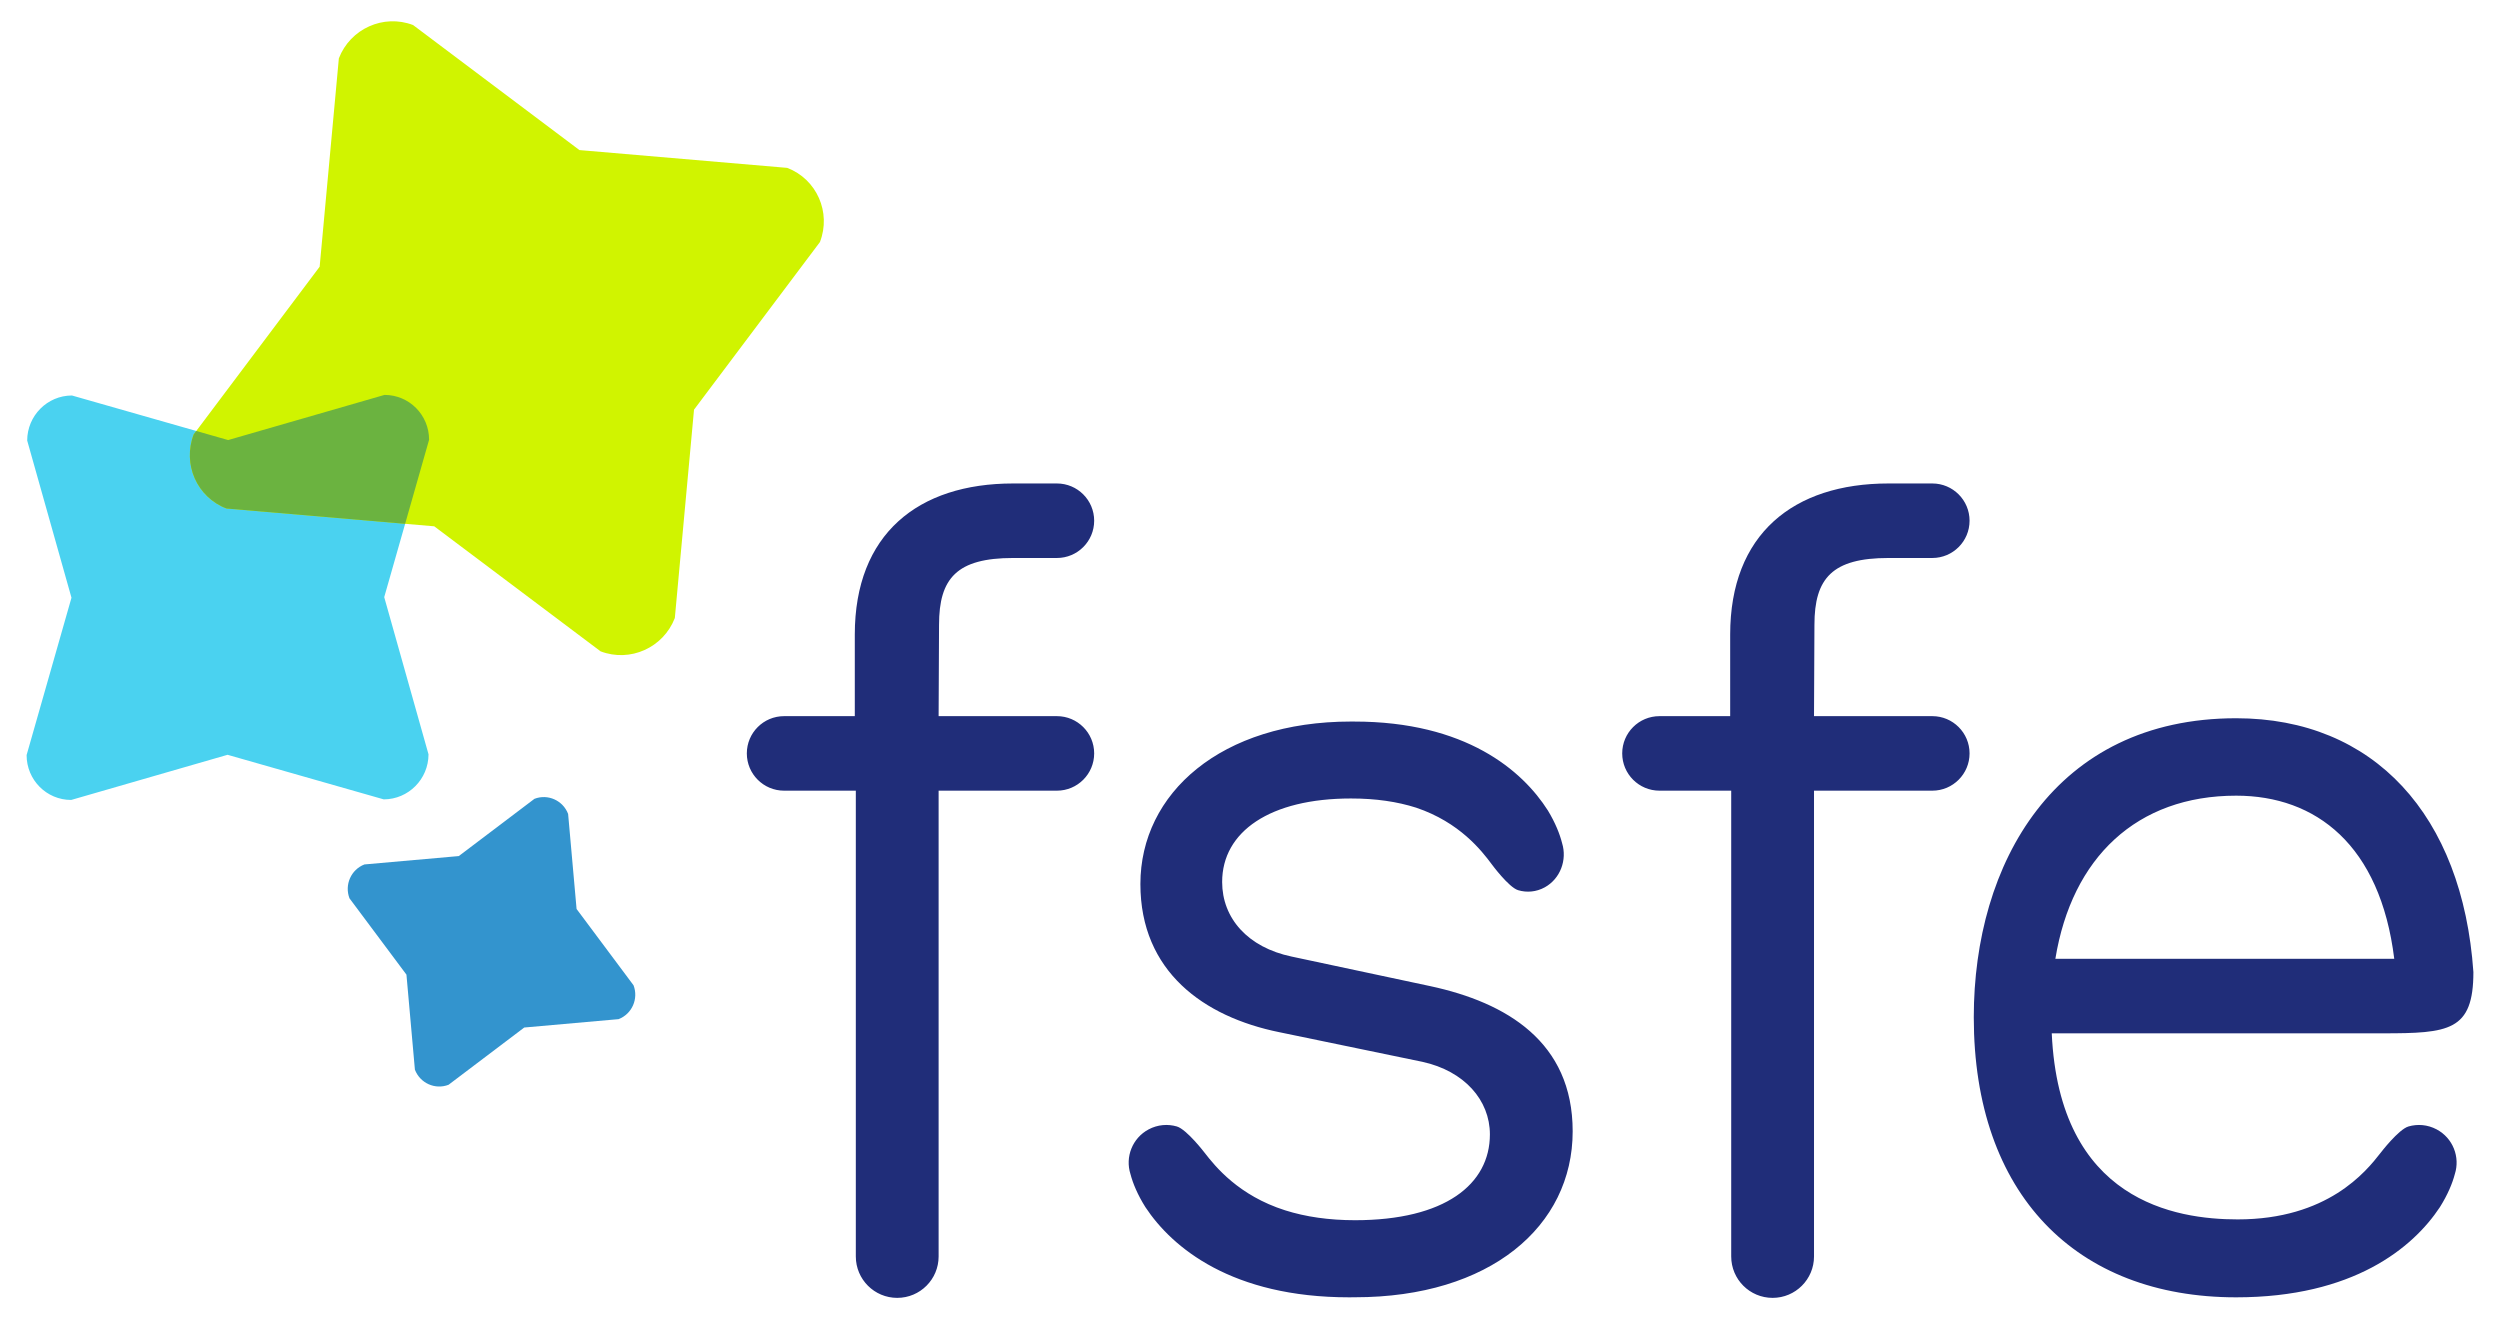
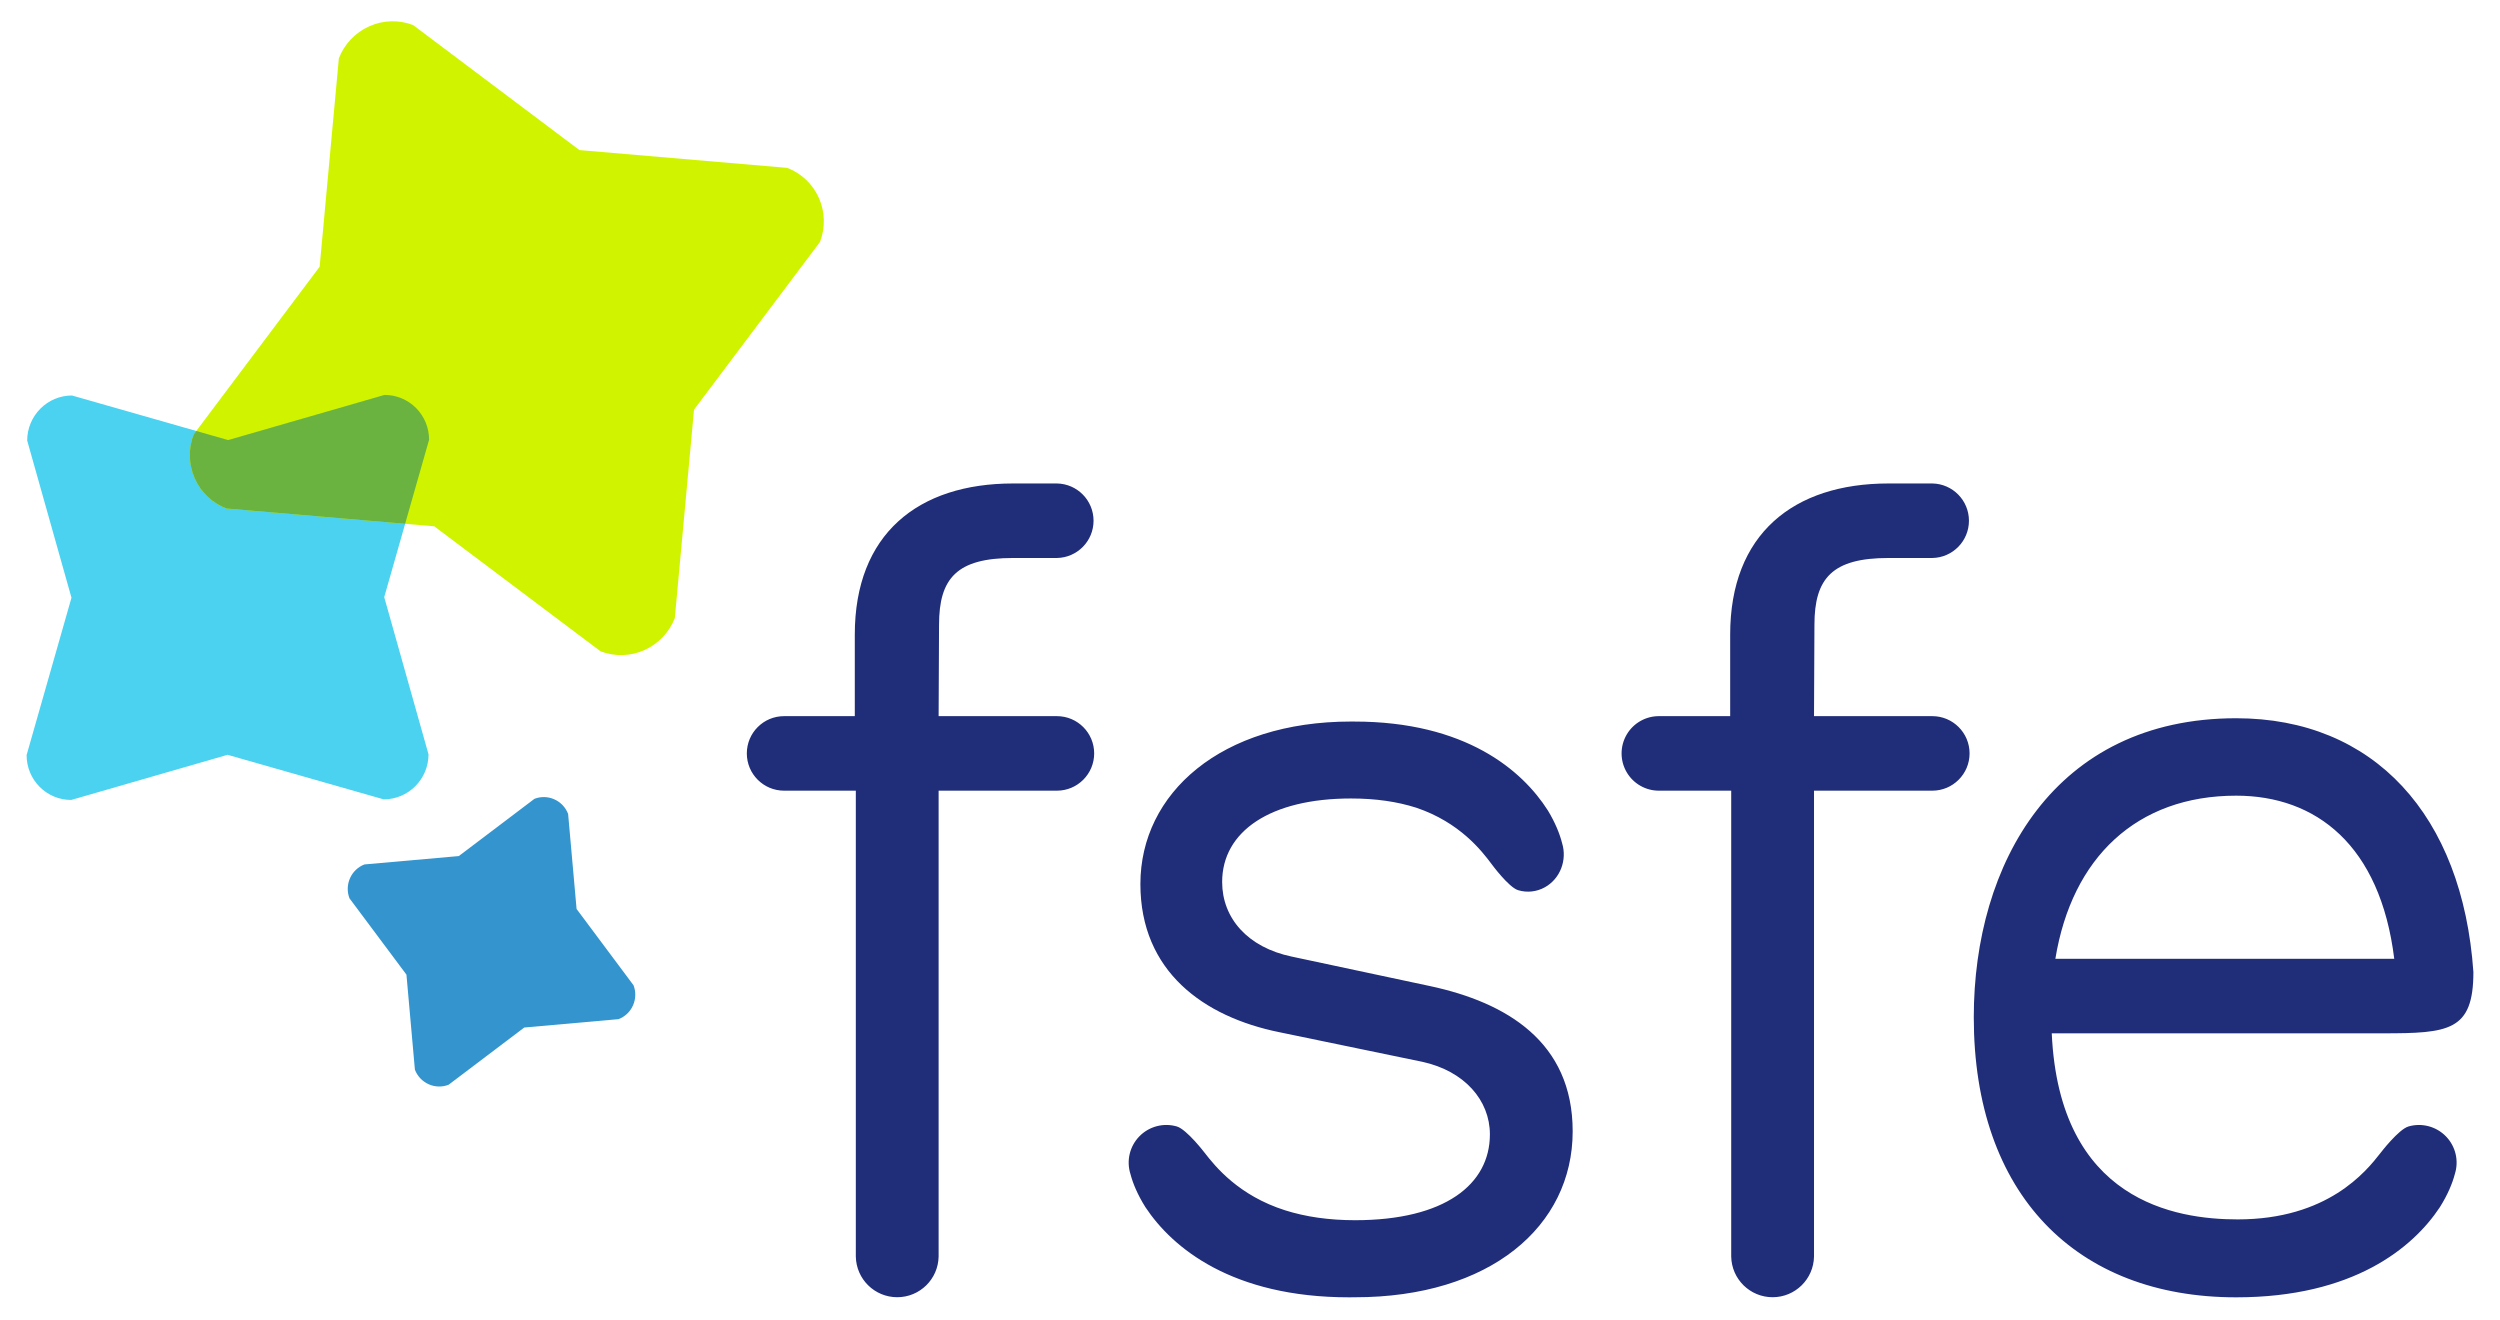
<svg xmlns="http://www.w3.org/2000/svg" style="isolation:isolate" viewBox="0 0 235 124">
+   <defs />
  <defs>
-     <clipPath id="_clipPath_XJXtKAXdw9h15tzcMOo2pDWrPlkp1tJM">
+     <clipPath id="a">
      <path d="M0 0h235v124H0z" />
    </clipPath>
  </defs>
-   <g clip-path="url(#_clipPath_XJXtKAXdw9h15tzcMOo2pDWrPlkp1tJM)">
-     <path fill="rgb(74,210,240)" d="M2.556 41.41c.002-1.167.474-2.224 1.235-2.99.761-.767 1.812-1.242 2.972-1.244l14.682 4.19 14.697-4.244c1.16-.002 2.209.469 2.968 1.232.758.764 1.226 1.819 1.224 2.986l-4.217 14.791 4.163 14.776c-.002 1.166-.474 2.224-1.236 2.99-.761.766-1.811 1.241-2.971 1.244l-14.682-4.19-14.698 4.244c-1.159.002-2.209-.469-2.967-1.232-.758-.764-1.227-1.819-1.225-2.987l4.218-14.79L2.556 41.41z" />
-     <path fill="rgb(208,244,0)" d="M31.852 5.486c.538-1.395 1.588-2.443 2.851-3.009 1.262-.568 2.738-.653 4.126-.123l15.638 11.754 19.53 1.672c1.389.53 2.427 1.575 2.984 2.837.557 1.261.632 2.739.094 4.134L65.238 38.508l-1.804 19.586c-.539 1.395-1.589 2.443-2.851 3.01-1.263.567-2.738.653-4.126.123L40.818 49.473l-19.53-1.672c-1.388-.53-2.427-1.575-2.984-2.837-.556-1.261-.631-2.739-.093-4.135l11.836-15.756 1.805-19.587z" />
-     <path fill="rgb(51,148,206)" d="M32.851 84.441c-.242-.635-.206-1.31.048-1.886.254-.576.727-1.054 1.358-1.298l8.868-.786 7.114-5.382c.631-.244 1.301-.206 1.874.051.572.257 1.047.734 1.29 1.369l.795 8.934 5.354 7.173c.243.636.207 1.309-.047 1.886-.254.576-.727 1.054-1.358 1.298l-8.868.787-7.114 5.382c-.631.243-1.301.206-1.873-.051-.573-.257-1.048-.734-1.291-1.369l-.795-8.933-5.355-7.175z" />
-     <path fill="rgb(107,179,64)" d="M18.449 40.511l2.996.855 14.697-4.244c1.16-.002 2.209.469 2.968 1.232.758.764 1.226 1.819 1.224 2.986l-2.252 7.898L21.288 47.8c-1.388-.53-2.427-1.576-2.984-2.837-.556-1.261-.631-2.739-.093-4.134-.001 0 .238-.318.238-.318z" />
-     <path fill="rgb(32,45,121)" d="M88.27 58.734l-.04 8.584h11.12c1.934 0 3.502 1.568 3.502 3.502 0 1.935-1.568 3.503-3.502 3.503H88.23v43.786c0 2.149-1.743 3.891-3.891 3.891-2.149 0-3.892-1.742-3.892-3.891V74.323h-6.743c-1.934 0-3.502-1.568-3.502-3.503 0-1.934 1.568-3.502 3.502-3.502h6.647v-7.669c0-9.437 5.933-14.203 14.884-14.203h4.115c1.934 0 3.502 1.569 3.502 3.503 0 1.934-1.568 3.502-3.502 3.502h-4.115c-5.287 0-6.965 1.898-6.965 6.283zm82.287 0l-.04 8.584h11.12c1.934 0 3.502 1.568 3.502 3.502 0 1.935-1.568 3.503-3.502 3.503h-11.12v43.786c0 2.149-1.743 3.891-3.892 3.891s-3.891-1.742-3.891-3.891V74.323h-6.743c-1.935 0-3.503-1.568-3.503-3.503 0-1.934 1.568-3.502 3.503-3.502h6.646v-7.669c0-9.437 5.933-14.203 14.884-14.203h4.116c1.934 0 3.502 1.569 3.502 3.503 0 1.934-1.568 3.502-3.502 3.502h-4.116c-5.285 0-6.964 1.898-6.964 6.283zm22.647 31.394h31.856c-1.318-10.699-7.359-15.335-14.859-15.335-9.355 0-15.446 5.822-16.997 15.335zm17.135 24.496c8.442 0 12.067-4.488 13.439-6.258 0 0 1.683-2.203 2.618-2.478.854-.248 1.8-.176 2.647.274 1.537.817 2.224 2.605 1.71 4.205-.222.854-.667 1.934-1.404 3.106-2.53 3.825-8.148 8.476-19.148 8.476-15.034 0-24.666-9.673-24.666-26.331 0-14.439 7.592-28.103 24.666-28.103 12.944 0 21.28 9.12 22.298 23.861 0 5.543-2.307 5.757-8.534 5.757h-31.1c.711 15.764 11.631 17.491 17.474 17.491zM107.197 83.098c0-8.54 7.589-15.273 19.789-15.273l.292.001c10.493-.003 15.825 4.588 18.225 8.363.7 1.157 1.122 2.223 1.333 3.066.488 1.579-.165 3.344-1.623 4.151-.804.444-1.703.515-2.512.271-.888-.272-2.485-2.446-2.485-2.446-.941-1.263-3.002-3.929-7.097-5.31-1.773-.562-3.769-.864-6.133-.864-7.589 0-12.104 3.104-12.104 7.849 0 3.401 2.402 6.148 6.533 7.012l13.062 2.785c7.11 1.537 13.354 5.212 13.354 13.642 0 8.94-7.781 15.598-20.461 15.598l-.554.005c-11 0-16.619-4.651-19.148-8.476-.738-1.172-1.182-2.252-1.404-3.106-.515-1.6.173-3.388 1.71-4.205.846-.45 1.794-.522 2.647-.274.935.275 2.618 2.478 2.618 2.478.999 1.288 3.191 4.016 7.564 5.405 1.928.612 4.125.93 6.567.93 8.453 0 12.68-3.371 12.68-8.068 0-3.217-2.402-5.956-6.341-6.82l-13.448-2.785c-7.109-1.442-13.064-5.708-13.064-13.929z" />
+   <g clip-path="url(#a)">
+     <path fill="#4AD2F0" d="M2.556 41.41a4.24 4.24 0 011.235-2.99 4.185 4.185 0 012.972-1.244l14.682 4.19 14.697-4.244a4.161 4.161 0 012.968 1.232 4.214 4.214 0 011.224 2.986l-4.217 14.791 4.163 14.776a4.24 4.24 0 01-1.236 2.99 4.19 4.19 0 01-2.971 1.244l-14.682-4.19-14.698 4.244a4.16 4.16 0 01-2.967-1.232 4.216 4.216 0 01-1.225-2.987l4.218-14.79L2.556 41.41z" />
+     <path fill="#D0F400" d="M31.852 5.486a5.427 5.427 0 012.851-3.009 5.363 5.363 0 014.126-.123l15.638 11.754 19.53 1.672a5.325 5.325 0 012.984 2.837 5.396 5.396 0 01.094 4.134L65.238 38.508l-1.804 19.586a5.44 5.44 0 01-2.851 3.01 5.367 5.367 0 01-4.126.123L40.818 49.473l-19.53-1.672a5.328 5.328 0 01-2.984-2.837 5.403 5.403 0 01-.093-4.135l11.836-15.756 1.805-19.587z" />
+     <path fill="#3394CE" d="M32.851 84.441a2.478 2.478 0 01.048-1.886 2.444 2.444 0 011.358-1.298l8.868-.786 7.114-5.382a2.425 2.425 0 011.874.051 2.458 2.458 0 011.29 1.369l.795 8.934 5.354 7.173a2.474 2.474 0 01-.047 1.886 2.444 2.444 0 01-1.358 1.298l-8.868.787-7.114 5.382a2.427 2.427 0 01-1.873-.051 2.456 2.456 0 01-1.291-1.369l-.795-8.933-5.355-7.175z" />
+     <path fill="#6BB340" d="M18.449 40.511l2.996.855 14.697-4.244a4.161 4.161 0 012.968 1.232 4.214 4.214 0 011.224 2.986l-2.252 7.898L21.288 47.8a5.331 5.331 0 01-2.984-2.837 5.4 5.4 0 01-.093-4.134l.238-.318z" />
+     <path fill="#202D79" d="M88.27 58.734l-.04 8.584h11.12a3.502 3.502 0 010 7.005H88.23v43.786a3.892 3.892 0 01-7.783 0V74.323h-6.743a3.502 3.502 0 010-7.005h6.647v-7.669c0-9.437 5.933-14.203 14.884-14.203h4.115a3.503 3.503 0 010 7.005h-4.115c-5.287 0-6.965 1.898-6.965 6.283zm82.287 0l-.04 8.584h11.12a3.502 3.502 0 010 7.005h-11.12v43.786a3.892 3.892 0 01-7.783 0V74.323h-6.743a3.503 3.503 0 110-7.005h6.646v-7.669c0-9.437 5.933-14.203 14.884-14.203h4.116a3.503 3.503 0 010 7.005h-4.116c-5.285 0-6.964 1.898-6.964 6.283zm22.647 31.394h31.856c-1.318-10.699-7.359-15.335-14.859-15.335-9.355 0-15.446 5.822-16.997 15.335zm17.135 24.496c8.442 0 12.067-4.488 13.439-6.258 0 0 1.683-2.203 2.618-2.478a3.54 3.54 0 014.357 4.479c-.222.854-.667 1.934-1.404 3.106-2.53 3.825-8.148 8.476-19.148 8.476-15.034 0-24.666-9.673-24.666-26.331 0-14.439 7.592-28.103 24.666-28.103 12.944 0 21.28 9.12 22.298 23.861 0 5.543-2.307 5.757-8.534 5.757h-31.1c.711 15.764 11.631 17.491 17.474 17.491zM107.197 83.098c0-8.54 7.589-15.273 19.789-15.273l.292.001c10.493-.003 15.825 4.588 18.225 8.363.7 1.157 1.122 2.223 1.333 3.066.488 1.579-.165 3.344-1.623 4.151a3.235 3.235 0 01-2.512.271c-.888-.272-2.485-2.446-2.485-2.446-.941-1.263-3.002-3.929-7.097-5.31-1.773-.562-3.769-.864-6.133-.864-7.589 0-12.104 3.104-12.104 7.849 0 3.401 2.402 6.148 6.533 7.012l13.062 2.785c7.11 1.537 13.354 5.212 13.354 13.642 0 8.94-7.781 15.598-20.461 15.598l-.554.005c-11 0-16.619-4.651-19.148-8.476-.738-1.172-1.182-2.252-1.404-3.106a3.54 3.54 0 014.357-4.479c.935.275 2.618 2.478 2.618 2.478.999 1.288 3.191 4.016 7.564 5.405 1.928.612 4.125.93 6.567.93 8.453 0 12.68-3.371 12.68-8.068 0-3.217-2.402-5.956-6.341-6.82l-13.448-2.785c-7.109-1.442-13.064-5.708-13.064-13.929z" />
  </g>
</svg>
